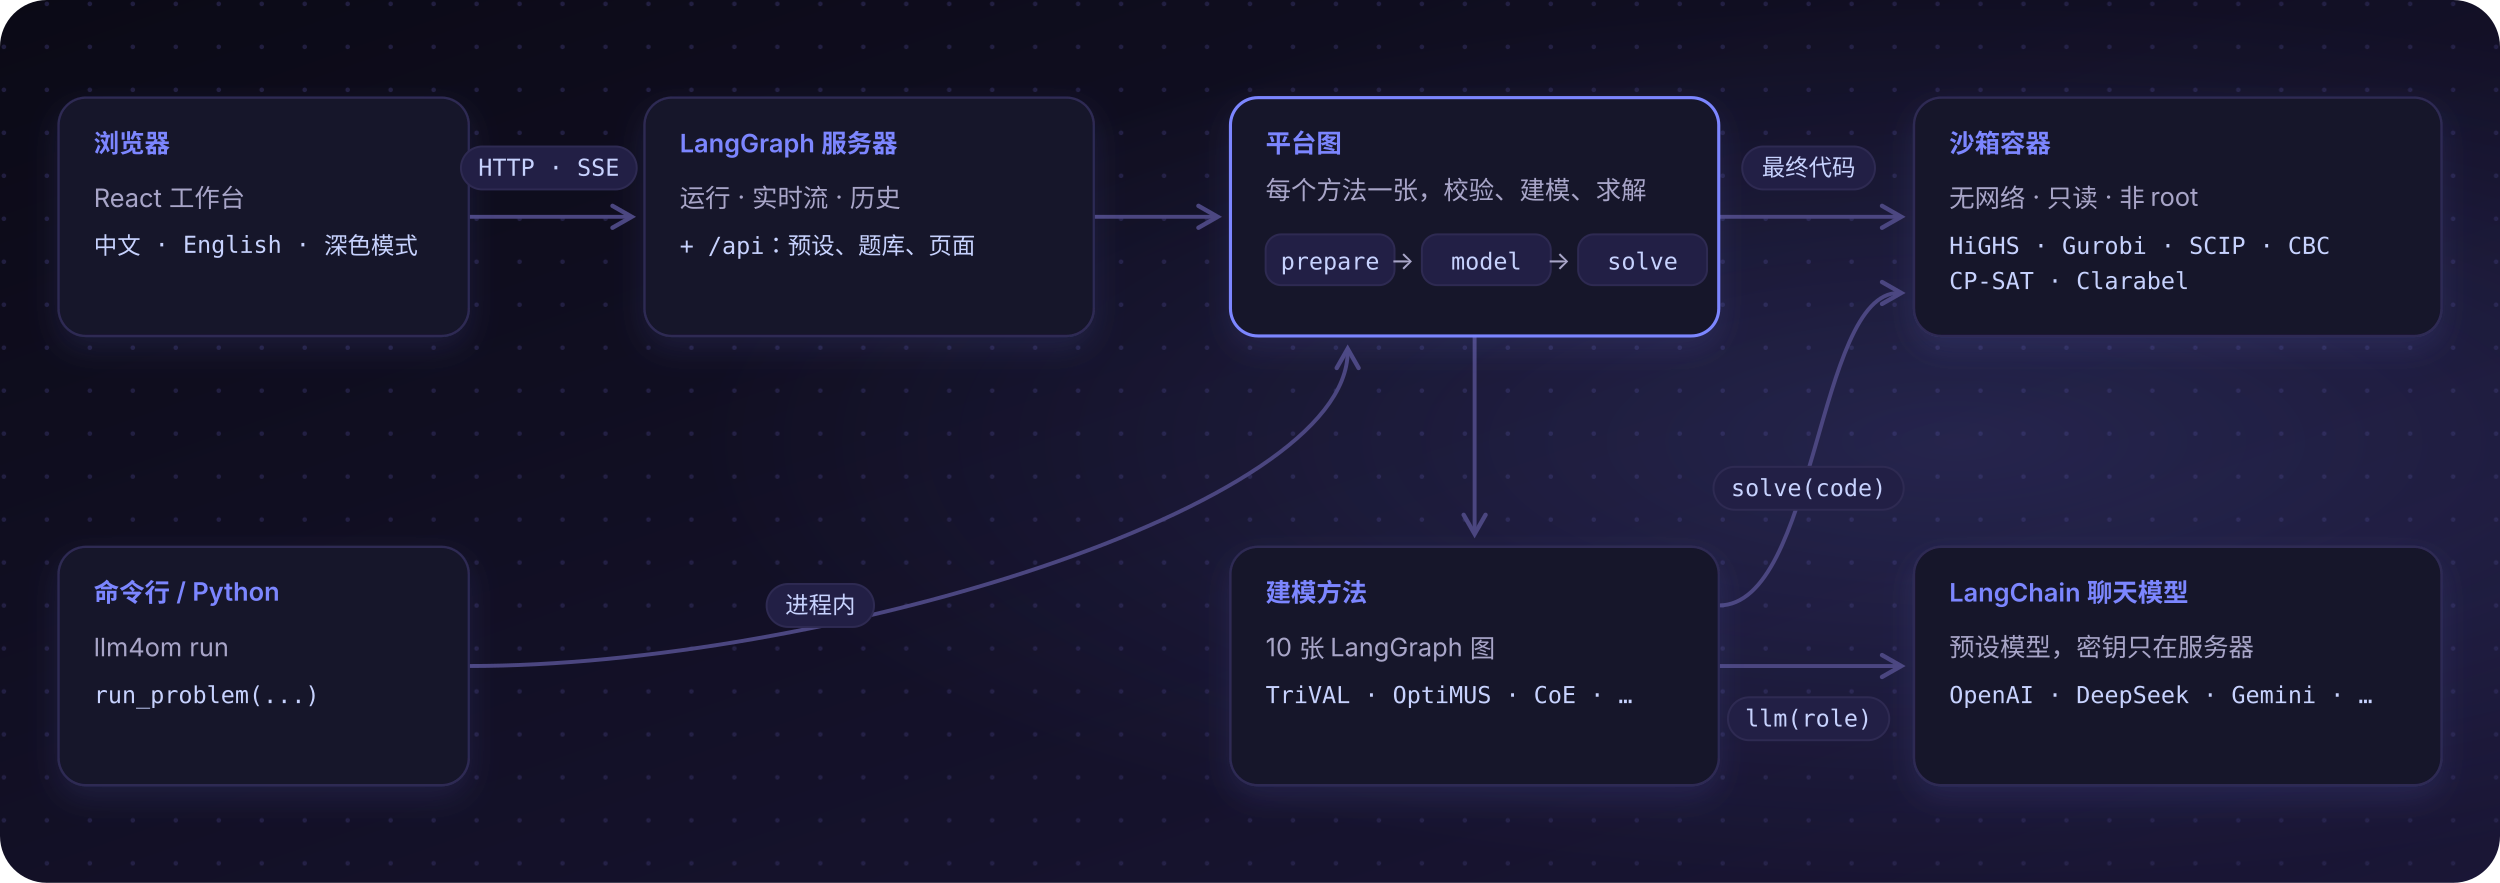
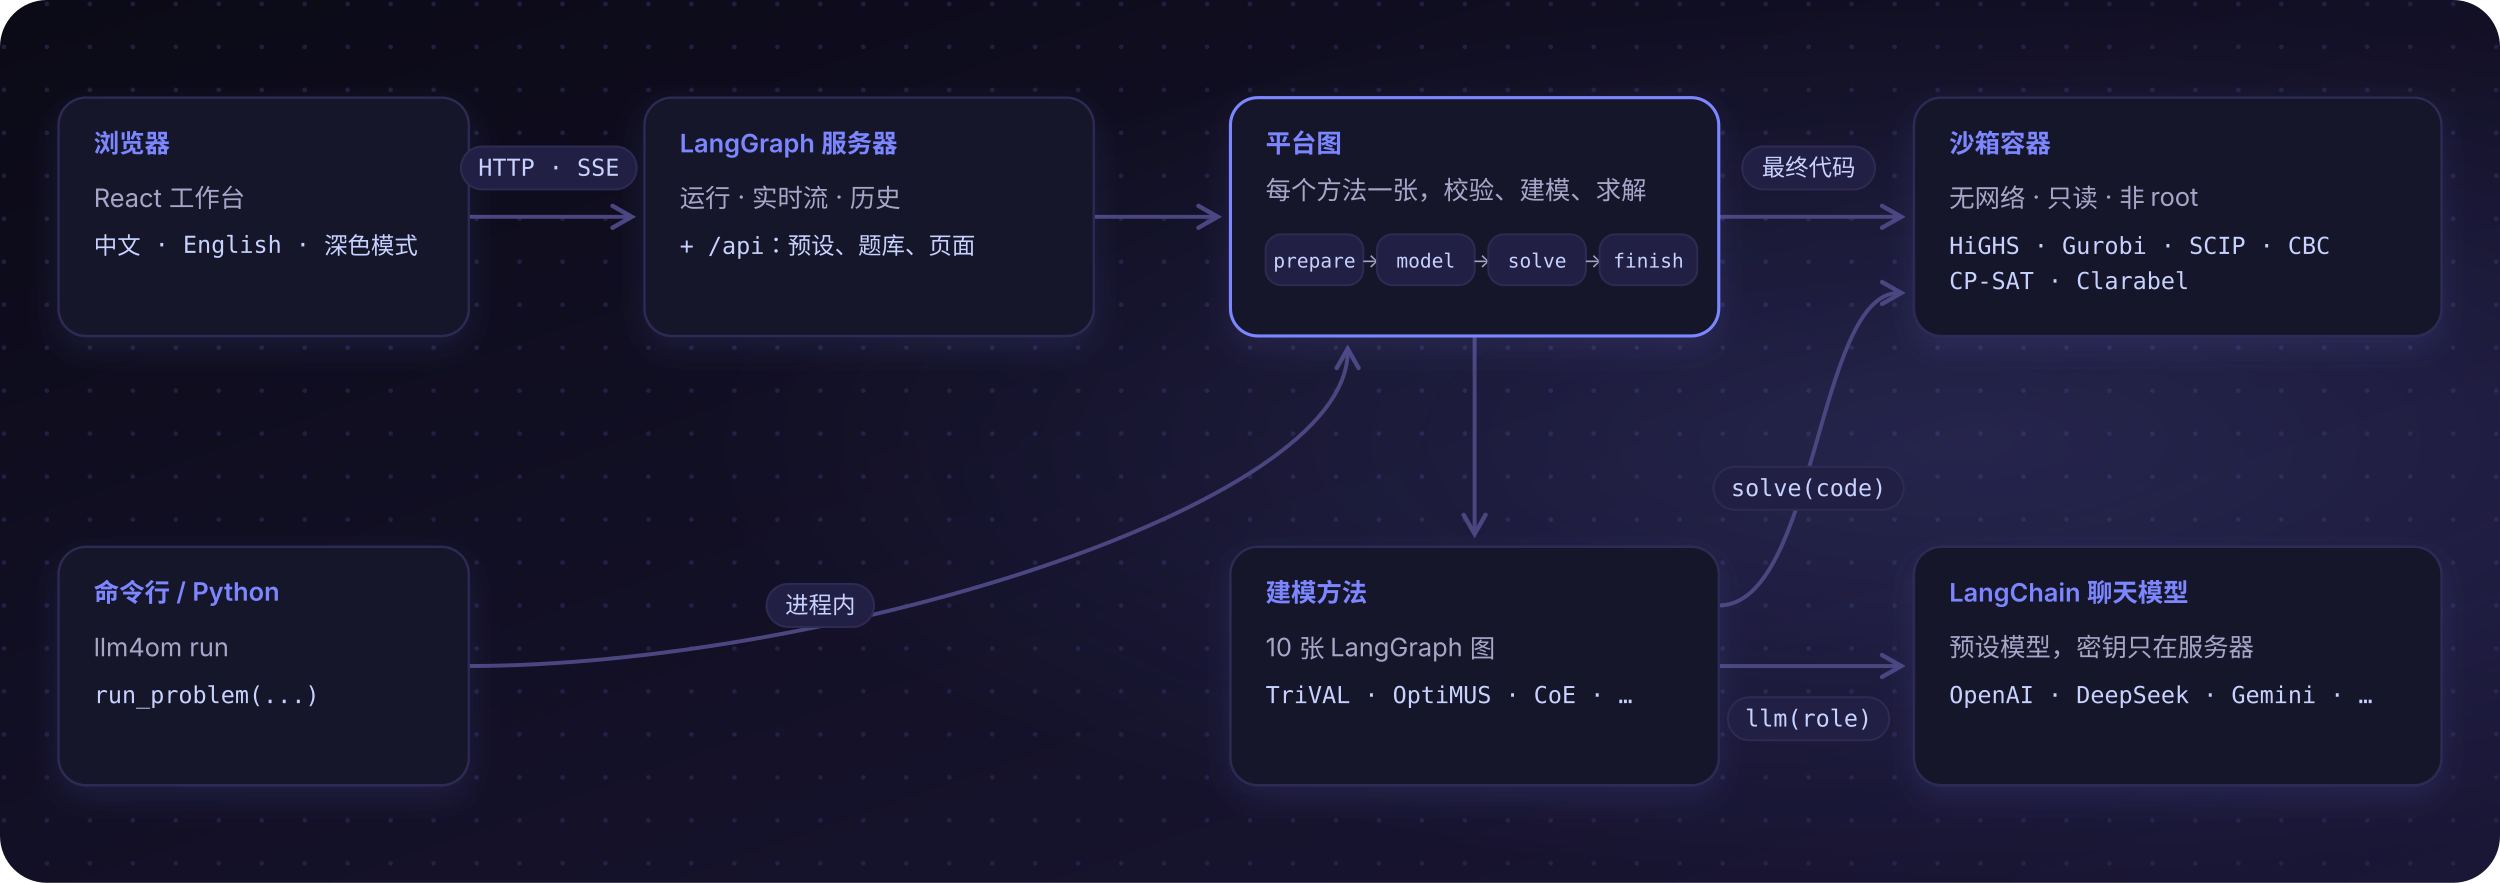
<svg xmlns="http://www.w3.org/2000/svg" width="1280" height="452" viewBox="0 0 1280 452" role="img" aria-label="LLM4OM architecture">
  <defs>
    <linearGradient id="bg" x1="0" y1="0" x2="1" y2="1">
      <stop offset="0" stop-color="#0b0a16" />
      <stop offset="1" stop-color="#1a1636" />
    </linearGradient>
    <linearGradient id="brand" x1="0" y1="0" x2="1" y2="1">
      <stop offset="0" stop-color="#7c86ff" />
      <stop offset="1" stop-color="#a78bfa" />
    </linearGradient>
    <pattern id="dots" width="22" height="22" patternUnits="userSpaceOnUse">
      <circle cx="2" cy="2" r="1.2" fill="#2a2650" />
    </pattern>
    <radialGradient id="glow" cx="0.78" cy="0.5" r="0.5">
      <stop offset="0" stop-color="#7c86ff" stop-opacity="0.16" />
      <stop offset="1" stop-color="#7c86ff" stop-opacity="0" />
    </radialGradient>
    <filter id="shadow" x="-10%" y="-10%" width="120%" height="140%">
      <feDropShadow dx="0" dy="6" stdDeviation="8" flood-color="#7c86ff" flood-opacity="0.12" />
    </filter>
    <marker id="head" viewBox="0 0 10 10" refX="7" refY="5" markerWidth="7" markerHeight="7" orient="auto">
      <path d="M1 1l7 4-7 4" fill="none" stroke="#4b4680" stroke-width="1.6" stroke-linecap="round" />
    </marker>
  </defs>
  <rect width="1280" height="452" rx="24" fill="url(#bg)" />
  <rect width="1280" height="452" rx="24" fill="url(#dots)" opacity="0.7" />
  <rect width="1280" height="452" rx="24" fill="url(#glow)" />
  <path d="M240 111 H322" stroke="#4b4680" stroke-width="2" fill="none" stroke-linecap="round" marker-end="url(#head)" />
  <path d="M560 111 H622" stroke="#4b4680" stroke-width="2" fill="none" stroke-linecap="round" marker-end="url(#head)" />
  <path d="M240 341 C420 341 690 260 690 180" stroke="#4b4680" stroke-width="2" fill="none" stroke-linecap="round" marker-end="url(#head)" />
  <path d="M755 172 V272" stroke="#4b4680" stroke-width="2" fill="none" stroke-linecap="round" marker-end="url(#head)" />
  <path d="M880 111 H972" stroke="#4b4680" stroke-width="2" fill="none" stroke-linecap="round" marker-end="url(#head)" />
  <path d="M880 310 C930 310 930 150 972 150" stroke="#4b4680" stroke-width="2" fill="none" stroke-linecap="round" marker-end="url(#head)" />
  <path d="M880 341 H972" stroke="#4b4680" stroke-width="2" fill="none" stroke-linecap="round" marker-end="url(#head)" />
  <g transform="translate(30,50)">
    <rect width="210" height="122" rx="14" fill="#15132a" stroke="#2e2a52" stroke-width="1.2" filter="url(#shadow)" />
    <text x="18" y="28" xml:space="preserve" font-family="Inter, 'Segoe UI', 'PingFang SC', 'Noto Sans CJK SC', 'Microsoft YaHei', sans-serif" font-size="13" font-weight="600" fill="#7c86ff" text-anchor="start">浏览器</text>
    <text x="18" y="56" xml:space="preserve" font-family="Inter, 'Segoe UI', 'PingFang SC', 'Noto Sans CJK SC', 'Microsoft YaHei', sans-serif" font-size="13" font-weight="400" fill="#a8a5c8" text-anchor="start">React 工作台</text>
    <text x="18" y="80" xml:space="preserve" font-family="'JetBrains Mono', 'SFMono-Regular', Menlo, Consolas, monospace" font-size="12" font-weight="400" fill="#c7d2fe" text-anchor="start">中文 · English · 深色模式</text>
  </g>
  <g transform="translate(30,280)">
    <rect width="210" height="122" rx="14" fill="#15132a" stroke="#2e2a52" stroke-width="1.2" filter="url(#shadow)" />
    <text x="18" y="28" xml:space="preserve" font-family="Inter, 'Segoe UI', 'PingFang SC', 'Noto Sans CJK SC', 'Microsoft YaHei', sans-serif" font-size="13" font-weight="600" fill="#7c86ff" text-anchor="start">命令行 / Python</text>
    <text x="18" y="56" xml:space="preserve" font-family="Inter, 'Segoe UI', 'PingFang SC', 'Noto Sans CJK SC', 'Microsoft YaHei', sans-serif" font-size="13" font-weight="400" fill="#a8a5c8" text-anchor="start">llm4om run</text>
    <text x="18" y="80" xml:space="preserve" font-family="'JetBrains Mono', 'SFMono-Regular', Menlo, Consolas, monospace" font-size="12" font-weight="400" fill="#c7d2fe" text-anchor="start">run_problem(...)</text>
  </g>
  <g transform="translate(330,50)">
    <rect width="230" height="122" rx="14" fill="#15132a" stroke="#2e2a52" stroke-width="1.2" filter="url(#shadow)" />
    <text x="18" y="28" xml:space="preserve" font-family="Inter, 'Segoe UI', 'PingFang SC', 'Noto Sans CJK SC', 'Microsoft YaHei', sans-serif" font-size="13" font-weight="600" fill="#7c86ff" text-anchor="start">LangGraph 服务器</text>
    <text x="18" y="56" xml:space="preserve" font-family="Inter, 'Segoe UI', 'PingFang SC', 'Noto Sans CJK SC', 'Microsoft YaHei', sans-serif" font-size="13" font-weight="400" fill="#a8a5c8" text-anchor="start">运行 · 实时流 · 历史</text>
    <text x="18" y="80" xml:space="preserve" font-family="'JetBrains Mono', 'SFMono-Regular', Menlo, Consolas, monospace" font-size="12" font-weight="400" fill="#c7d2fe" text-anchor="start">+ /api：预设、题库、页面</text>
  </g>
  <g transform="translate(630,50)">
    <rect width="250" height="122" rx="14" fill="#15132a" stroke="#7c86ff" stroke-width="1.6" filter="url(#shadow)" />
    <text x="18" y="28" xml:space="preserve" font-family="Inter, 'Segoe UI', 'PingFang SC', 'Noto Sans CJK SC', 'Microsoft YaHei', sans-serif" font-size="13" font-weight="600" fill="#7c86ff" text-anchor="start">平台图</text>
    <text x="18" y="52" xml:space="preserve" font-family="Inter, 'Segoe UI', 'PingFang SC', 'Noto Sans CJK SC', 'Microsoft YaHei', sans-serif" font-size="13" font-weight="400" fill="#a8a5c8" text-anchor="start">每个方法一张，校验、建模、求解</text>
-     <rect x="18" y="70" width="66" height="26" rx="8" fill="#221f45" stroke="#2e2a52" />
-     <text x="51" y="88" xml:space="preserve" font-family="'JetBrains Mono', 'SFMono-Regular', Menlo, Consolas, monospace" font-size="12" font-weight="400" fill="#c7d2fe" text-anchor="middle">prepare</text>
-     <text x="88" y="88" xml:space="preserve" font-family="Inter, 'Segoe UI', 'PingFang SC', 'Noto Sans CJK SC', 'Microsoft YaHei', sans-serif" font-size="13" font-weight="400" fill="#a8a5c8" text-anchor="middle">→</text>
-     <rect x="98" y="70" width="66" height="26" rx="8" fill="#221f45" stroke="#2e2a52" />
-     <text x="131" y="88" xml:space="preserve" font-family="'JetBrains Mono', 'SFMono-Regular', Menlo, Consolas, monospace" font-size="12" font-weight="400" fill="#c7d2fe" text-anchor="middle">model</text>
-     <text x="168" y="88" xml:space="preserve" font-family="Inter, 'Segoe UI', 'PingFang SC', 'Noto Sans CJK SC', 'Microsoft YaHei', sans-serif" font-size="13" font-weight="400" fill="#a8a5c8" text-anchor="middle">→</text>
-     <rect x="178" y="70" width="66" height="26" rx="8" fill="#221f45" stroke="#2e2a52" />
-     <text x="211" y="88" xml:space="preserve" font-family="'JetBrains Mono', 'SFMono-Regular', Menlo, Consolas, monospace" font-size="12" font-weight="400" fill="#c7d2fe" text-anchor="middle">solve</text>
+     <rect x="18" y="70" width="50" height="26" rx="8" fill="#221f45" stroke="#2e2a52" />
+     <text x="43" y="87" xml:space="preserve" font-family="'JetBrains Mono', 'SFMono-Regular', Menlo, Consolas, monospace" font-size="10" font-weight="400" fill="#c7d2fe" text-anchor="middle">prepare</text>
+     <text x="71.5" y="87" xml:space="preserve" font-family="Inter, 'Segoe UI', 'PingFang SC', 'Noto Sans CJK SC', 'Microsoft YaHei', sans-serif" font-size="10" font-weight="400" fill="#a8a5c8" text-anchor="middle">→</text>
+     <rect x="75" y="70" width="50" height="26" rx="8" fill="#221f45" stroke="#2e2a52" />
+     <text x="100" y="87" xml:space="preserve" font-family="'JetBrains Mono', 'SFMono-Regular', Menlo, Consolas, monospace" font-size="10" font-weight="400" fill="#c7d2fe" text-anchor="middle">model</text>
+     <text x="128.5" y="87" xml:space="preserve" font-family="Inter, 'Segoe UI', 'PingFang SC', 'Noto Sans CJK SC', 'Microsoft YaHei', sans-serif" font-size="10" font-weight="400" fill="#a8a5c8" text-anchor="middle">→</text>
+     <rect x="132" y="70" width="50" height="26" rx="8" fill="#221f45" stroke="#2e2a52" />
+     <text x="157" y="87" xml:space="preserve" font-family="'JetBrains Mono', 'SFMono-Regular', Menlo, Consolas, monospace" font-size="10" font-weight="400" fill="#c7d2fe" text-anchor="middle">solve</text>
+     <text x="185.5" y="87" xml:space="preserve" font-family="Inter, 'Segoe UI', 'PingFang SC', 'Noto Sans CJK SC', 'Microsoft YaHei', sans-serif" font-size="10" font-weight="400" fill="#a8a5c8" text-anchor="middle">→</text>
+     <rect x="189" y="70" width="50" height="26" rx="8" fill="#221f45" stroke="#2e2a52" />
+     <text x="214" y="87" xml:space="preserve" font-family="'JetBrains Mono', 'SFMono-Regular', Menlo, Consolas, monospace" font-size="10" font-weight="400" fill="#c7d2fe" text-anchor="middle">finish</text>
  </g>
  <g transform="translate(630,280)">
    <rect width="250" height="122" rx="14" fill="#15132a" stroke="#2e2a52" stroke-width="1.2" filter="url(#shadow)" />
    <text x="18" y="28" xml:space="preserve" font-family="Inter, 'Segoe UI', 'PingFang SC', 'Noto Sans CJK SC', 'Microsoft YaHei', sans-serif" font-size="13" font-weight="600" fill="#7c86ff" text-anchor="start">建模方法</text>
    <text x="18" y="56" xml:space="preserve" font-family="Inter, 'Segoe UI', 'PingFang SC', 'Noto Sans CJK SC', 'Microsoft YaHei', sans-serif" font-size="13" font-weight="400" fill="#a8a5c8" text-anchor="start">10 张 LangGraph 图</text>
    <text x="18" y="80" xml:space="preserve" font-family="'JetBrains Mono', 'SFMono-Regular', Menlo, Consolas, monospace" font-size="12" font-weight="400" fill="#c7d2fe" text-anchor="start">TriVAL · OptiMUS · CoE · …</text>
  </g>
  <g transform="translate(980,50)">
    <rect width="270" height="122" rx="14" fill="#15132a" stroke="#2e2a52" stroke-width="1.2" filter="url(#shadow)" />
    <text x="18" y="28" xml:space="preserve" font-family="Inter, 'Segoe UI', 'PingFang SC', 'Noto Sans CJK SC', 'Microsoft YaHei', sans-serif" font-size="13" font-weight="600" fill="#7c86ff" text-anchor="start">沙箱容器</text>
    <text x="18" y="56" xml:space="preserve" font-family="Inter, 'Segoe UI', 'PingFang SC', 'Noto Sans CJK SC', 'Microsoft YaHei', sans-serif" font-size="13" font-weight="400" fill="#a8a5c8" text-anchor="start">无网络 · 只读 · 非 root</text>
    <text x="18" y="80" xml:space="preserve" font-family="'JetBrains Mono', 'SFMono-Regular', Menlo, Consolas, monospace" font-size="12" font-weight="400" fill="#c7d2fe" text-anchor="start">HiGHS · Gurobi · SCIP · CBC</text>
    <text x="18" y="98" xml:space="preserve" font-family="'JetBrains Mono', 'SFMono-Regular', Menlo, Consolas, monospace" font-size="12" font-weight="400" fill="#c7d2fe" text-anchor="start">CP-SAT · Clarabel</text>
  </g>
  <g transform="translate(980,280)">
    <rect width="270" height="122" rx="14" fill="#15132a" stroke="#2e2a52" stroke-width="1.2" filter="url(#shadow)" />
    <text x="18" y="28" xml:space="preserve" font-family="Inter, 'Segoe UI', 'PingFang SC', 'Noto Sans CJK SC', 'Microsoft YaHei', sans-serif" font-size="13" font-weight="600" fill="#7c86ff" text-anchor="start">LangChain 聊天模型</text>
    <text x="18" y="56" xml:space="preserve" font-family="Inter, 'Segoe UI', 'PingFang SC', 'Noto Sans CJK SC', 'Microsoft YaHei', sans-serif" font-size="13" font-weight="400" fill="#a8a5c8" text-anchor="start">预设模型，密钥只在服务器</text>
    <text x="18" y="80" xml:space="preserve" font-family="'JetBrains Mono', 'SFMono-Regular', Menlo, Consolas, monospace" font-size="12" font-weight="400" fill="#c7d2fe" text-anchor="start">OpenAI · DeepSeek · Gemini · …</text>
  </g>
  <rect x="236.0" y="75" width="90.0" height="22" rx="11" fill="#221f45" stroke="#2e2a52" />
  <text x="281" y="90" xml:space="preserve" font-family="'JetBrains Mono', 'SFMono-Regular', Menlo, Consolas, monospace" font-size="12" font-weight="400" fill="#c7d2fe" text-anchor="middle">HTTP · SSE</text>
  <rect x="392.5" y="299" width="55" height="22" rx="11" fill="#221f45" stroke="#2e2a52" />
  <text x="420" y="314" xml:space="preserve" font-family="'JetBrains Mono', 'SFMono-Regular', Menlo, Consolas, monospace" font-size="12" font-weight="400" fill="#c7d2fe" text-anchor="middle">进程内</text>
  <rect x="892.0" y="75" width="68" height="22" rx="11" fill="#221f45" stroke="#2e2a52" />
  <text x="926" y="90" xml:space="preserve" font-family="'JetBrains Mono', 'SFMono-Regular', Menlo, Consolas, monospace" font-size="12" font-weight="400" fill="#c7d2fe" text-anchor="middle">最终代码</text>
  <rect x="877.3" y="239" width="97.4" height="22" rx="11" fill="#221f45" stroke="#2e2a52" />
  <text x="926" y="254" xml:space="preserve" font-family="'JetBrains Mono', 'SFMono-Regular', Menlo, Consolas, monospace" font-size="12" font-weight="400" fill="#c7d2fe" text-anchor="middle">solve(code)</text>
  <rect x="884.7" y="357" width="82.6" height="22" rx="11" fill="#221f45" stroke="#2e2a52" />
  <text x="926" y="372" xml:space="preserve" font-family="'JetBrains Mono', 'SFMono-Regular', Menlo, Consolas, monospace" font-size="12" font-weight="400" fill="#c7d2fe" text-anchor="middle">llm(role)</text>
</svg>
